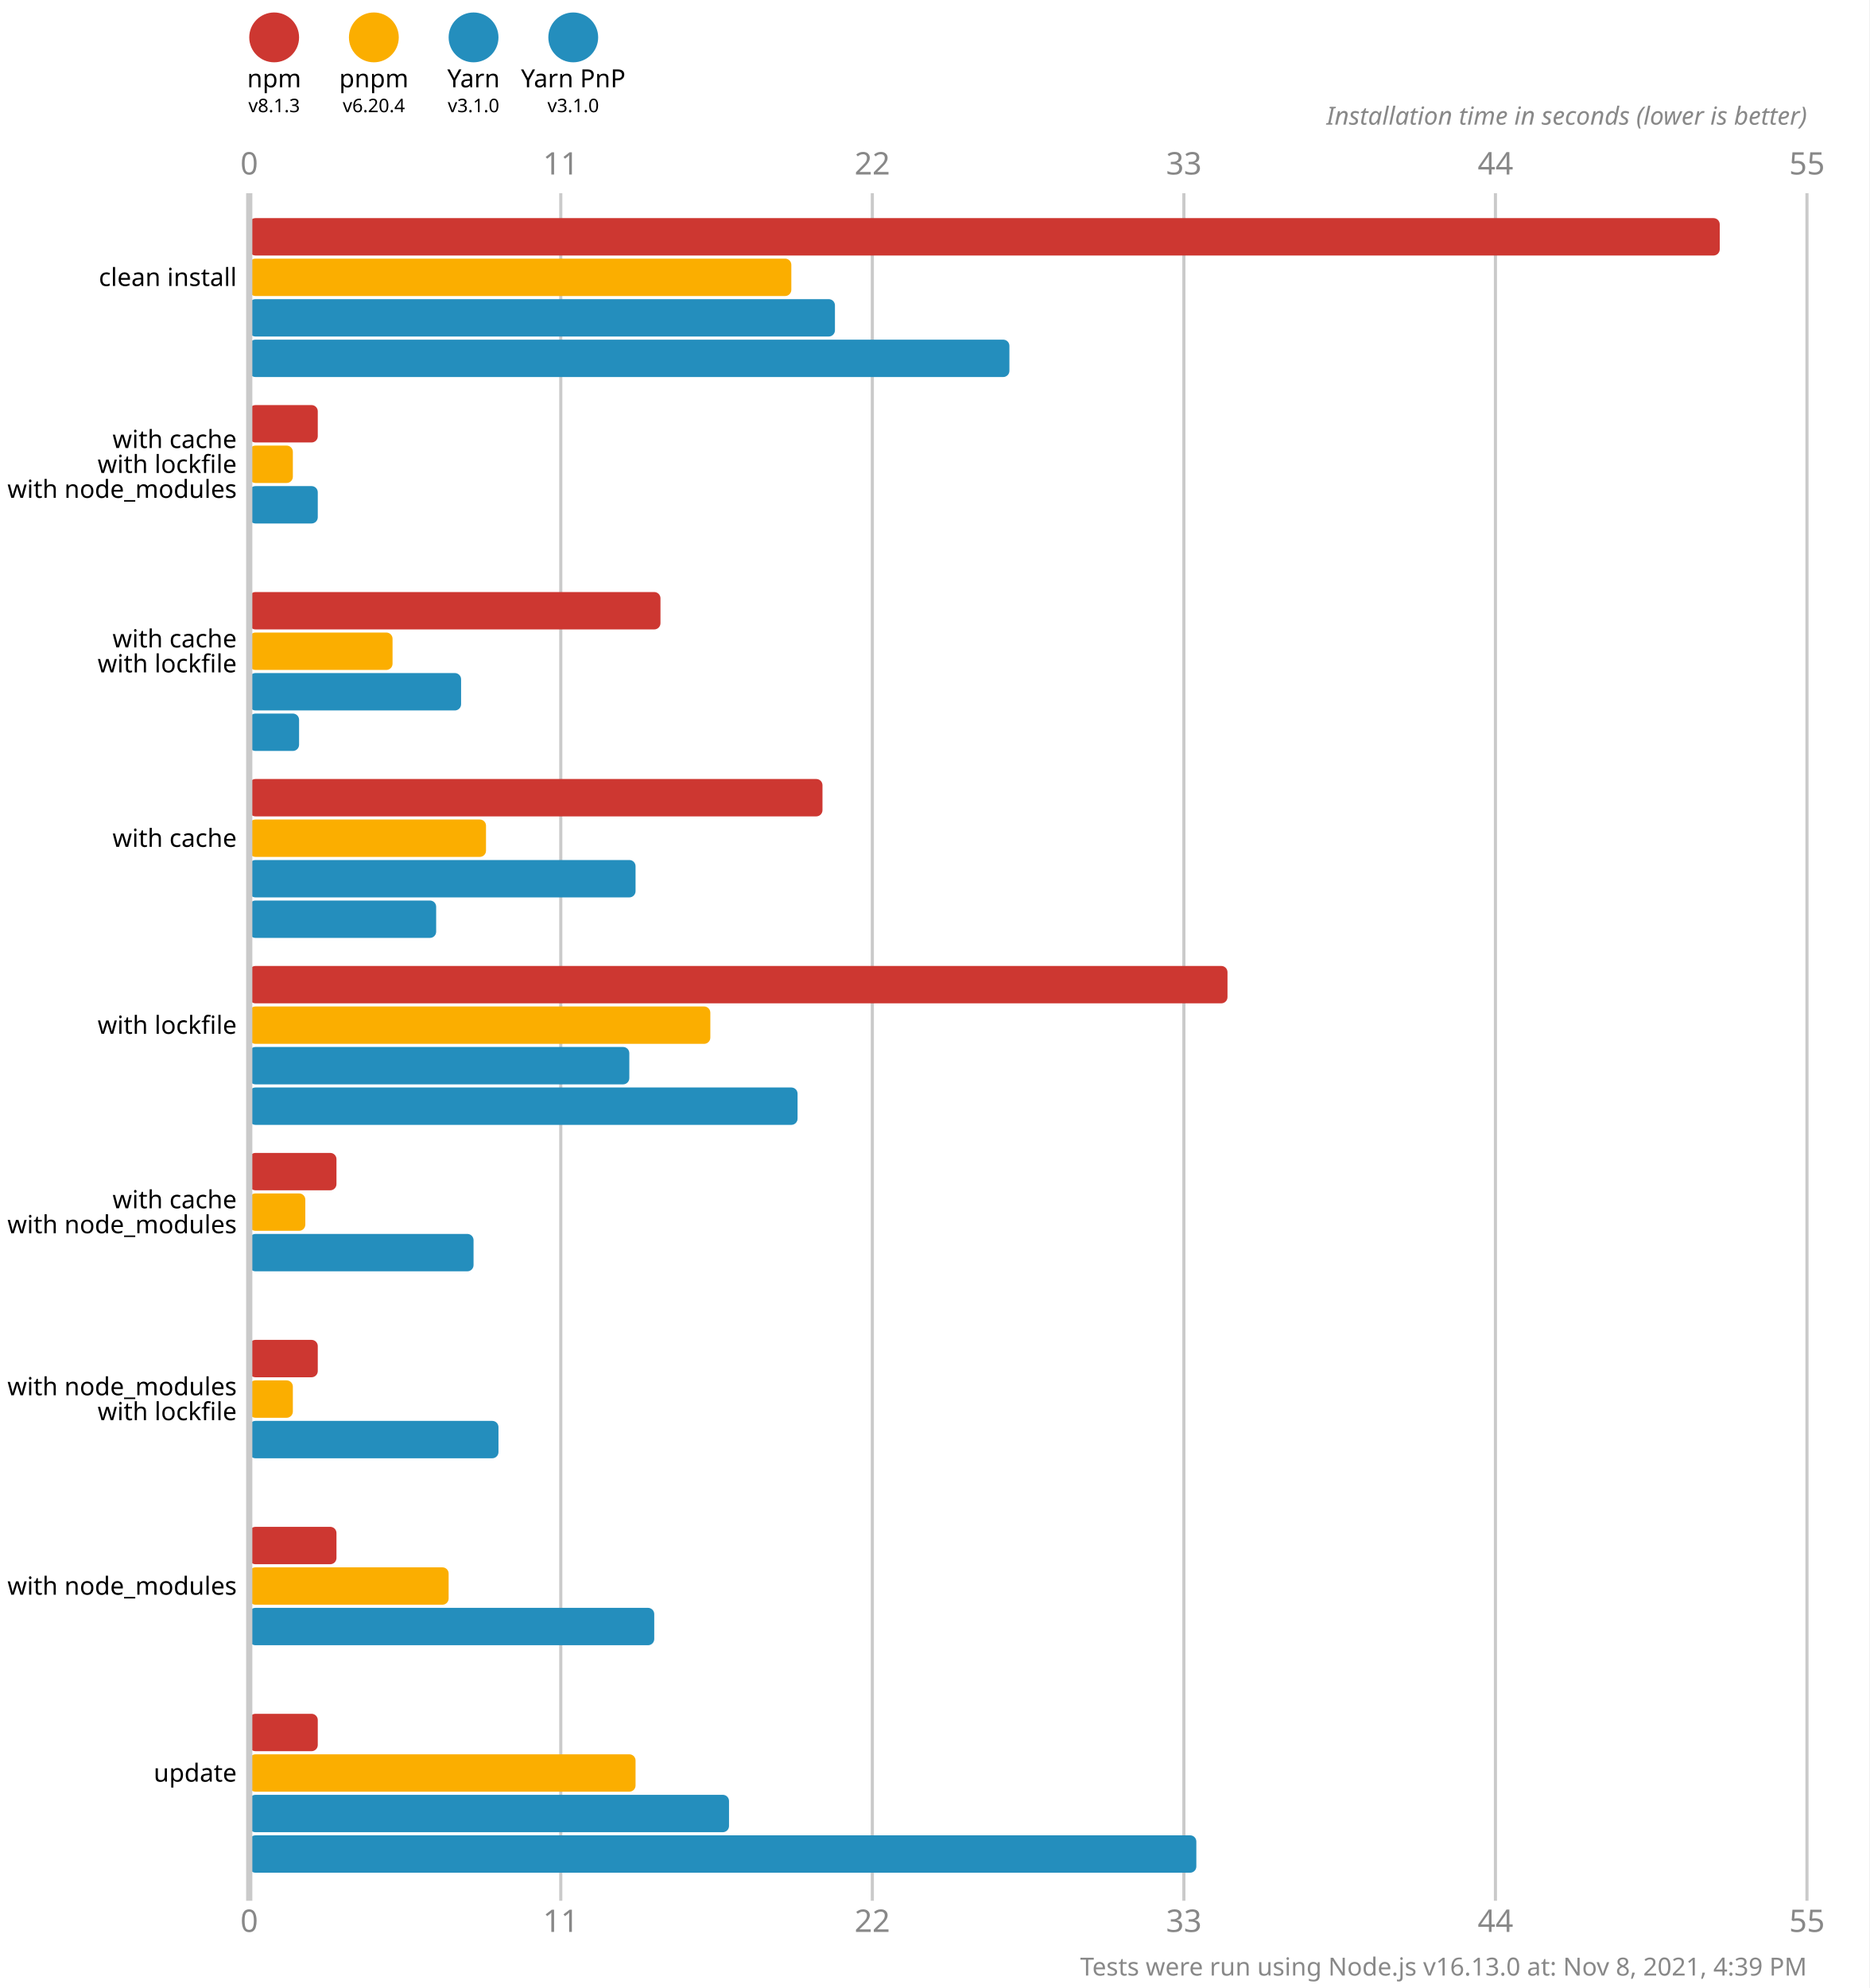
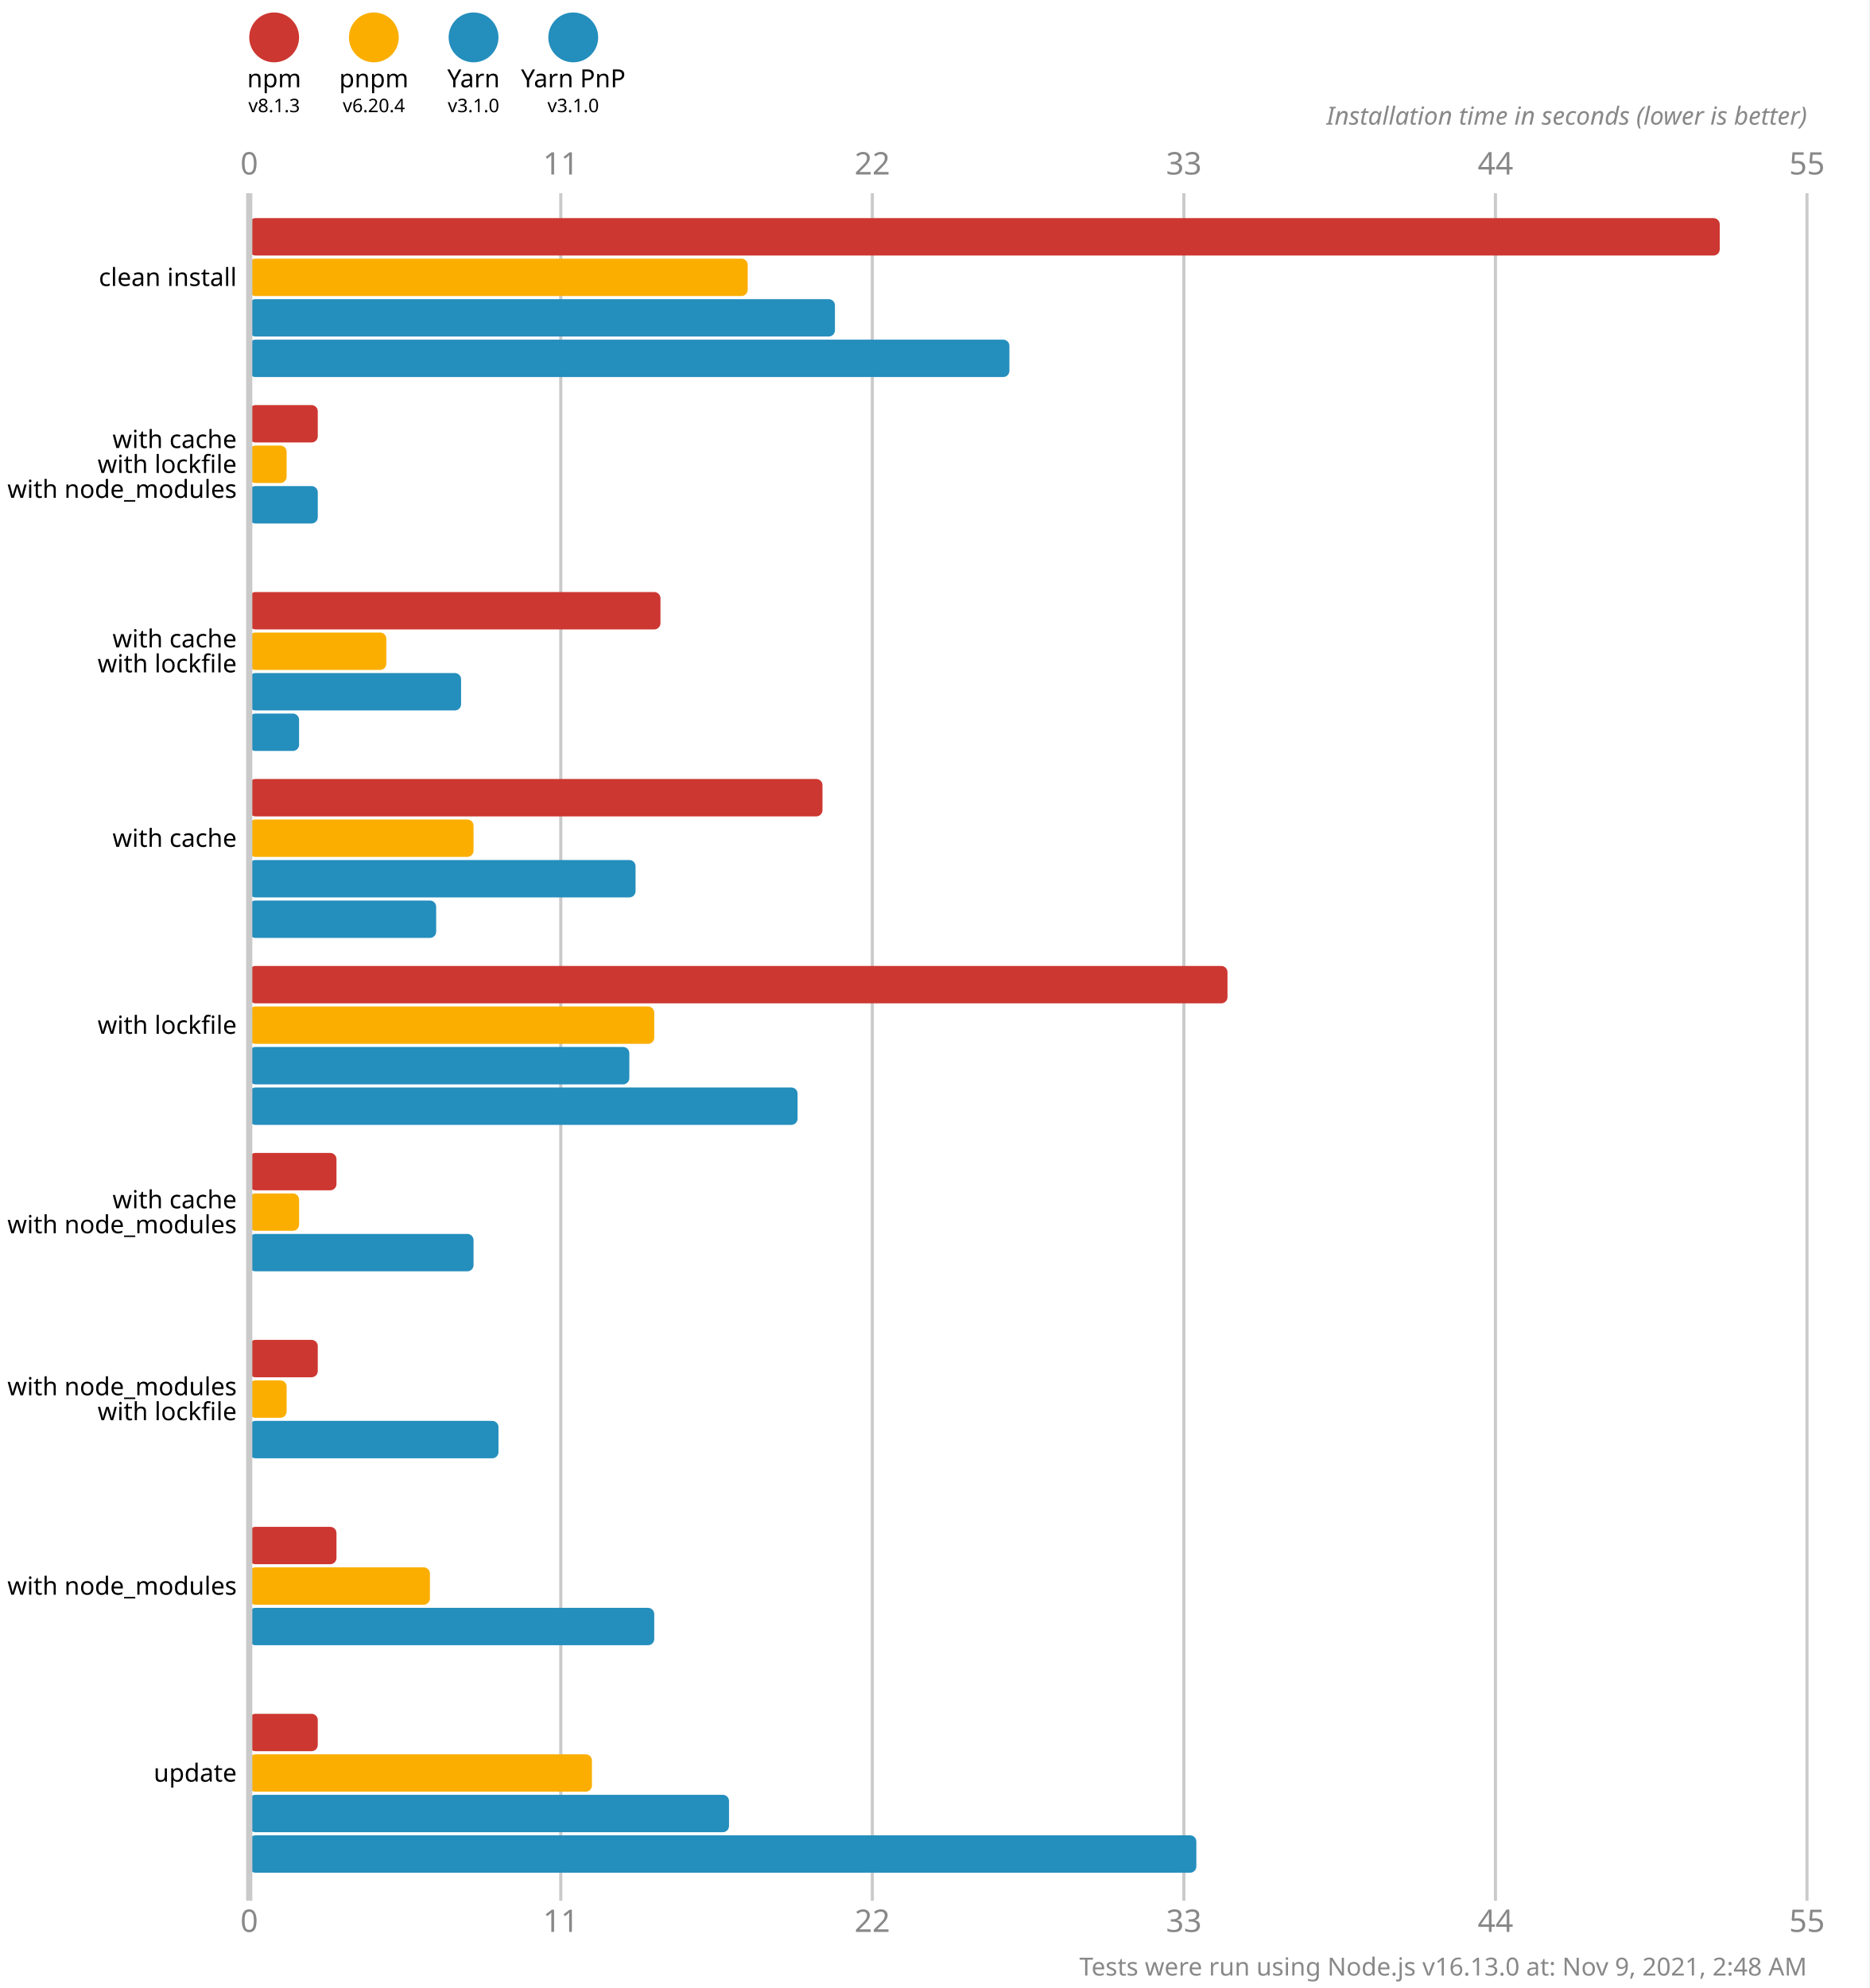
<svg xmlns="http://www.w3.org/2000/svg" version="1.1" viewBox="0 0 300 319">
  <style>
    .font { font-family: sans-serif; }
    .s3 { font-size: 3px; }
    .s4 { font-size: 4px; }
    .s5 { font-size: 5px; }
    .line { stroke: #cacaca; }
    .width { stroke-width: 0.5; }
    .text { fill: #888; }
  </style>
  <rect x="0" y="0" width="300" height="319" fill="#fff" />
  <circle cx="44" cy="6" r="4" fill="#cd3731" />
  <text x="44" y="14" class="font s4" text-anchor="middle">npm</text>
  <text x="44" y="18" class="font s3" text-anchor="middle">v8.1.3</text>
  <circle cx="60" cy="6" r="4" fill="#fbae00" />
  <text x="60" y="14" class="font s4" text-anchor="middle">pnpm</text>
  <text x="60" y="18" class="font s3" text-anchor="middle">v6.20.4</text>
  <circle cx="76" cy="6" r="4" fill="#248ebd" />
  <text x="76" y="14" class="font s4" text-anchor="middle">Yarn</text>
  <text x="76" y="18" class="font s3" text-anchor="middle">v3.1.0</text>
  <circle cx="92" cy="6" r="4" fill="#248ebd" />
  <text x="92" y="14" class="font s4" text-anchor="middle">Yarn PnP</text>
  <text x="92" y="18" class="font s3" text-anchor="middle">v3.1.0</text>
  <text x="40" y="28" class="font s5 text" text-anchor="middle">0</text>
  <text x="40" y="310" class="font s5 text" text-anchor="middle">0</text>
  <line x1="90" y1="31" x2="90" y2="305" class="line width" />
  <text x="90" y="28" class="font s5 text" text-anchor="middle">11</text>
  <text x="90" y="310" class="font s5 text" text-anchor="middle">11</text>
  <line x1="140" y1="31" x2="140" y2="305" class="line width" />
  <text x="140" y="28" class="font s5 text" text-anchor="middle">22</text>
  <text x="140" y="310" class="font s5 text" text-anchor="middle">22</text>
  <line x1="190" y1="31" x2="190" y2="305" class="line width" />
  <text x="190" y="28" class="font s5 text" text-anchor="middle">33</text>
  <text x="190" y="310" class="font s5 text" text-anchor="middle">33</text>
  <line x1="240" y1="31" x2="240" y2="305" class="line width" />
  <text x="240" y="28" class="font s5 text" text-anchor="middle">44</text>
  <text x="240" y="310" class="font s5 text" text-anchor="middle">44</text>
  <line x1="290" y1="31" x2="290" y2="305" class="line width" />
  <text x="290" y="28" class="font s5 text" text-anchor="middle">55</text>
  <text x="290" y="310" class="font s5 text" text-anchor="middle">55</text>
  <text x="290" y="20" class="font s4 text" font-style="italic" text-anchor="end">Installation time in seconds (lower is better)</text>
  <rect x="40" y="35" width="236" height="6" fill="#cd3731" rx="1" ry="1" />
-   <rect x="40" y="41.5" width="87" height="6" fill="#fbae00" rx="1" ry="1" />
+   <rect x="40" y="41.5" width="80" height="6" fill="#fbae00" rx="1" ry="1" />
  <rect x="40" y="48" width="94" height="6" fill="#248ebd" rx="1" ry="1" />
  <rect x="40" y="54.5" width="122" height="6" fill="#248ebd" rx="1" ry="1" />
  <rect x="40" y="65" width="11" height="6" fill="#cd3731" rx="1" ry="1" />
-   <rect x="40" y="71.5" width="7" height="6" fill="#fbae00" rx="1" ry="1" />
+   <rect x="40" y="71.5" width="6" height="6" fill="#fbae00" rx="1" ry="1" />
  <rect x="40" y="78" width="11" height="6" fill="#248ebd" rx="1" ry="1" />
  <rect x="40" y="84.5" width="0" height="6" fill="#248ebd" rx="1" ry="1" />
  <rect x="40" y="95" width="66" height="6" fill="#cd3731" rx="1" ry="1" />
-   <rect x="40" y="101.5" width="23" height="6" fill="#fbae00" rx="1" ry="1" />
+   <rect x="40" y="101.5" width="22" height="6" fill="#fbae00" rx="1" ry="1" />
  <rect x="40" y="108" width="34" height="6" fill="#248ebd" rx="1" ry="1" />
  <rect x="40" y="114.5" width="8" height="6" fill="#248ebd" rx="1" ry="1" />
  <rect x="40" y="125" width="92" height="6" fill="#cd3731" rx="1" ry="1" />
-   <rect x="40" y="131.5" width="38" height="6" fill="#fbae00" rx="1" ry="1" />
+   <rect x="40" y="131.5" width="36" height="6" fill="#fbae00" rx="1" ry="1" />
  <rect x="40" y="138" width="62" height="6" fill="#248ebd" rx="1" ry="1" />
  <rect x="40" y="144.5" width="30" height="6" fill="#248ebd" rx="1" ry="1" />
  <rect x="40" y="155" width="157" height="6" fill="#cd3731" rx="1" ry="1" />
-   <rect x="40" y="161.5" width="74" height="6" fill="#fbae00" rx="1" ry="1" />
+   <rect x="40" y="161.5" width="65" height="6" fill="#fbae00" rx="1" ry="1" />
  <rect x="40" y="168" width="61" height="6" fill="#248ebd" rx="1" ry="1" />
  <rect x="40" y="174.5" width="88" height="6" fill="#248ebd" rx="1" ry="1" />
  <rect x="40" y="185" width="14" height="6" fill="#cd3731" rx="1" ry="1" />
-   <rect x="40" y="191.5" width="9" height="6" fill="#fbae00" rx="1" ry="1" />
+   <rect x="40" y="191.5" width="8" height="6" fill="#fbae00" rx="1" ry="1" />
  <rect x="40" y="198" width="36" height="6" fill="#248ebd" rx="1" ry="1" />
  <rect x="40" y="204.5" width="0" height="6" fill="#248ebd" rx="1" ry="1" />
  <rect x="40" y="215" width="11" height="6" fill="#cd3731" rx="1" ry="1" />
-   <rect x="40" y="221.5" width="7" height="6" fill="#fbae00" rx="1" ry="1" />
+   <rect x="40" y="221.5" width="6" height="6" fill="#fbae00" rx="1" ry="1" />
  <rect x="40" y="228" width="40" height="6" fill="#248ebd" rx="1" ry="1" />
  <rect x="40" y="234.5" width="0" height="6" fill="#248ebd" rx="1" ry="1" />
  <rect x="40" y="245" width="14" height="6" fill="#cd3731" rx="1" ry="1" />
-   <rect x="40" y="251.5" width="32" height="6" fill="#fbae00" rx="1" ry="1" />
+   <rect x="40" y="251.5" width="29" height="6" fill="#fbae00" rx="1" ry="1" />
  <rect x="40" y="258" width="65" height="6" fill="#248ebd" rx="1" ry="1" />
  <rect x="40" y="264.5" width="0" height="6" fill="#248ebd" rx="1" ry="1" />
  <rect x="40" y="275" width="11" height="6" fill="#cd3731" rx="1" ry="1" />
-   <rect x="40" y="281.5" width="62" height="6" fill="#fbae00" rx="1" ry="1" />
+   <rect x="40" y="281.5" width="55" height="6" fill="#fbae00" rx="1" ry="1" />
  <rect x="40" y="288" width="77" height="6" fill="#248ebd" rx="1" ry="1" />
  <rect x="40" y="294.5" width="152" height="6" fill="#248ebd" rx="1" ry="1" />
  <line x1="40" y1="31" x2="40" y2="305" class="line" />
  <text x="38" y="44.5" class="font s4" dominant-baseline="middle" text-anchor="end">clean install</text>
  <text x="38" y="70.5" class="font s4" dominant-baseline="middle" text-anchor="end">with cache</text>
  <text x="38" y="74.5" class="font s4" dominant-baseline="middle" text-anchor="end">with lockfile</text>
  <text x="38" y="78.5" class="font s4" dominant-baseline="middle" text-anchor="end">with node_modules</text>
  <text x="38" y="102.5" class="font s4" dominant-baseline="middle" text-anchor="end">with cache</text>
  <text x="38" y="106.5" class="font s4" dominant-baseline="middle" text-anchor="end">with lockfile</text>
  <text x="38" y="134.5" class="font s4" dominant-baseline="middle" text-anchor="end">with cache</text>
  <text x="38" y="164.5" class="font s4" dominant-baseline="middle" text-anchor="end">with lockfile</text>
  <text x="38" y="192.5" class="font s4" dominant-baseline="middle" text-anchor="end">with cache</text>
  <text x="38" y="196.5" class="font s4" dominant-baseline="middle" text-anchor="end">with node_modules</text>
  <text x="38" y="222.5" class="font s4" dominant-baseline="middle" text-anchor="end">with node_modules</text>
  <text x="38" y="226.5" class="font s4" dominant-baseline="middle" text-anchor="end">with lockfile</text>
  <text x="38" y="254.5" class="font s4" dominant-baseline="middle" text-anchor="end">with node_modules</text>
  <text x="38" y="284.5" class="font s4" dominant-baseline="middle" text-anchor="end">update</text>
-   <text x="290" y="317" class="font s4 text" text-anchor="end">Tests were run using Node.js v16.13.0 at: Nov 8, 2021, 4:39 PM</text>
+   <text x="290" y="317" class="font s4 text" text-anchor="end">Tests were run using Node.js v16.13.0 at: Nov 9, 2021, 2:48 AM</text>
</svg>
